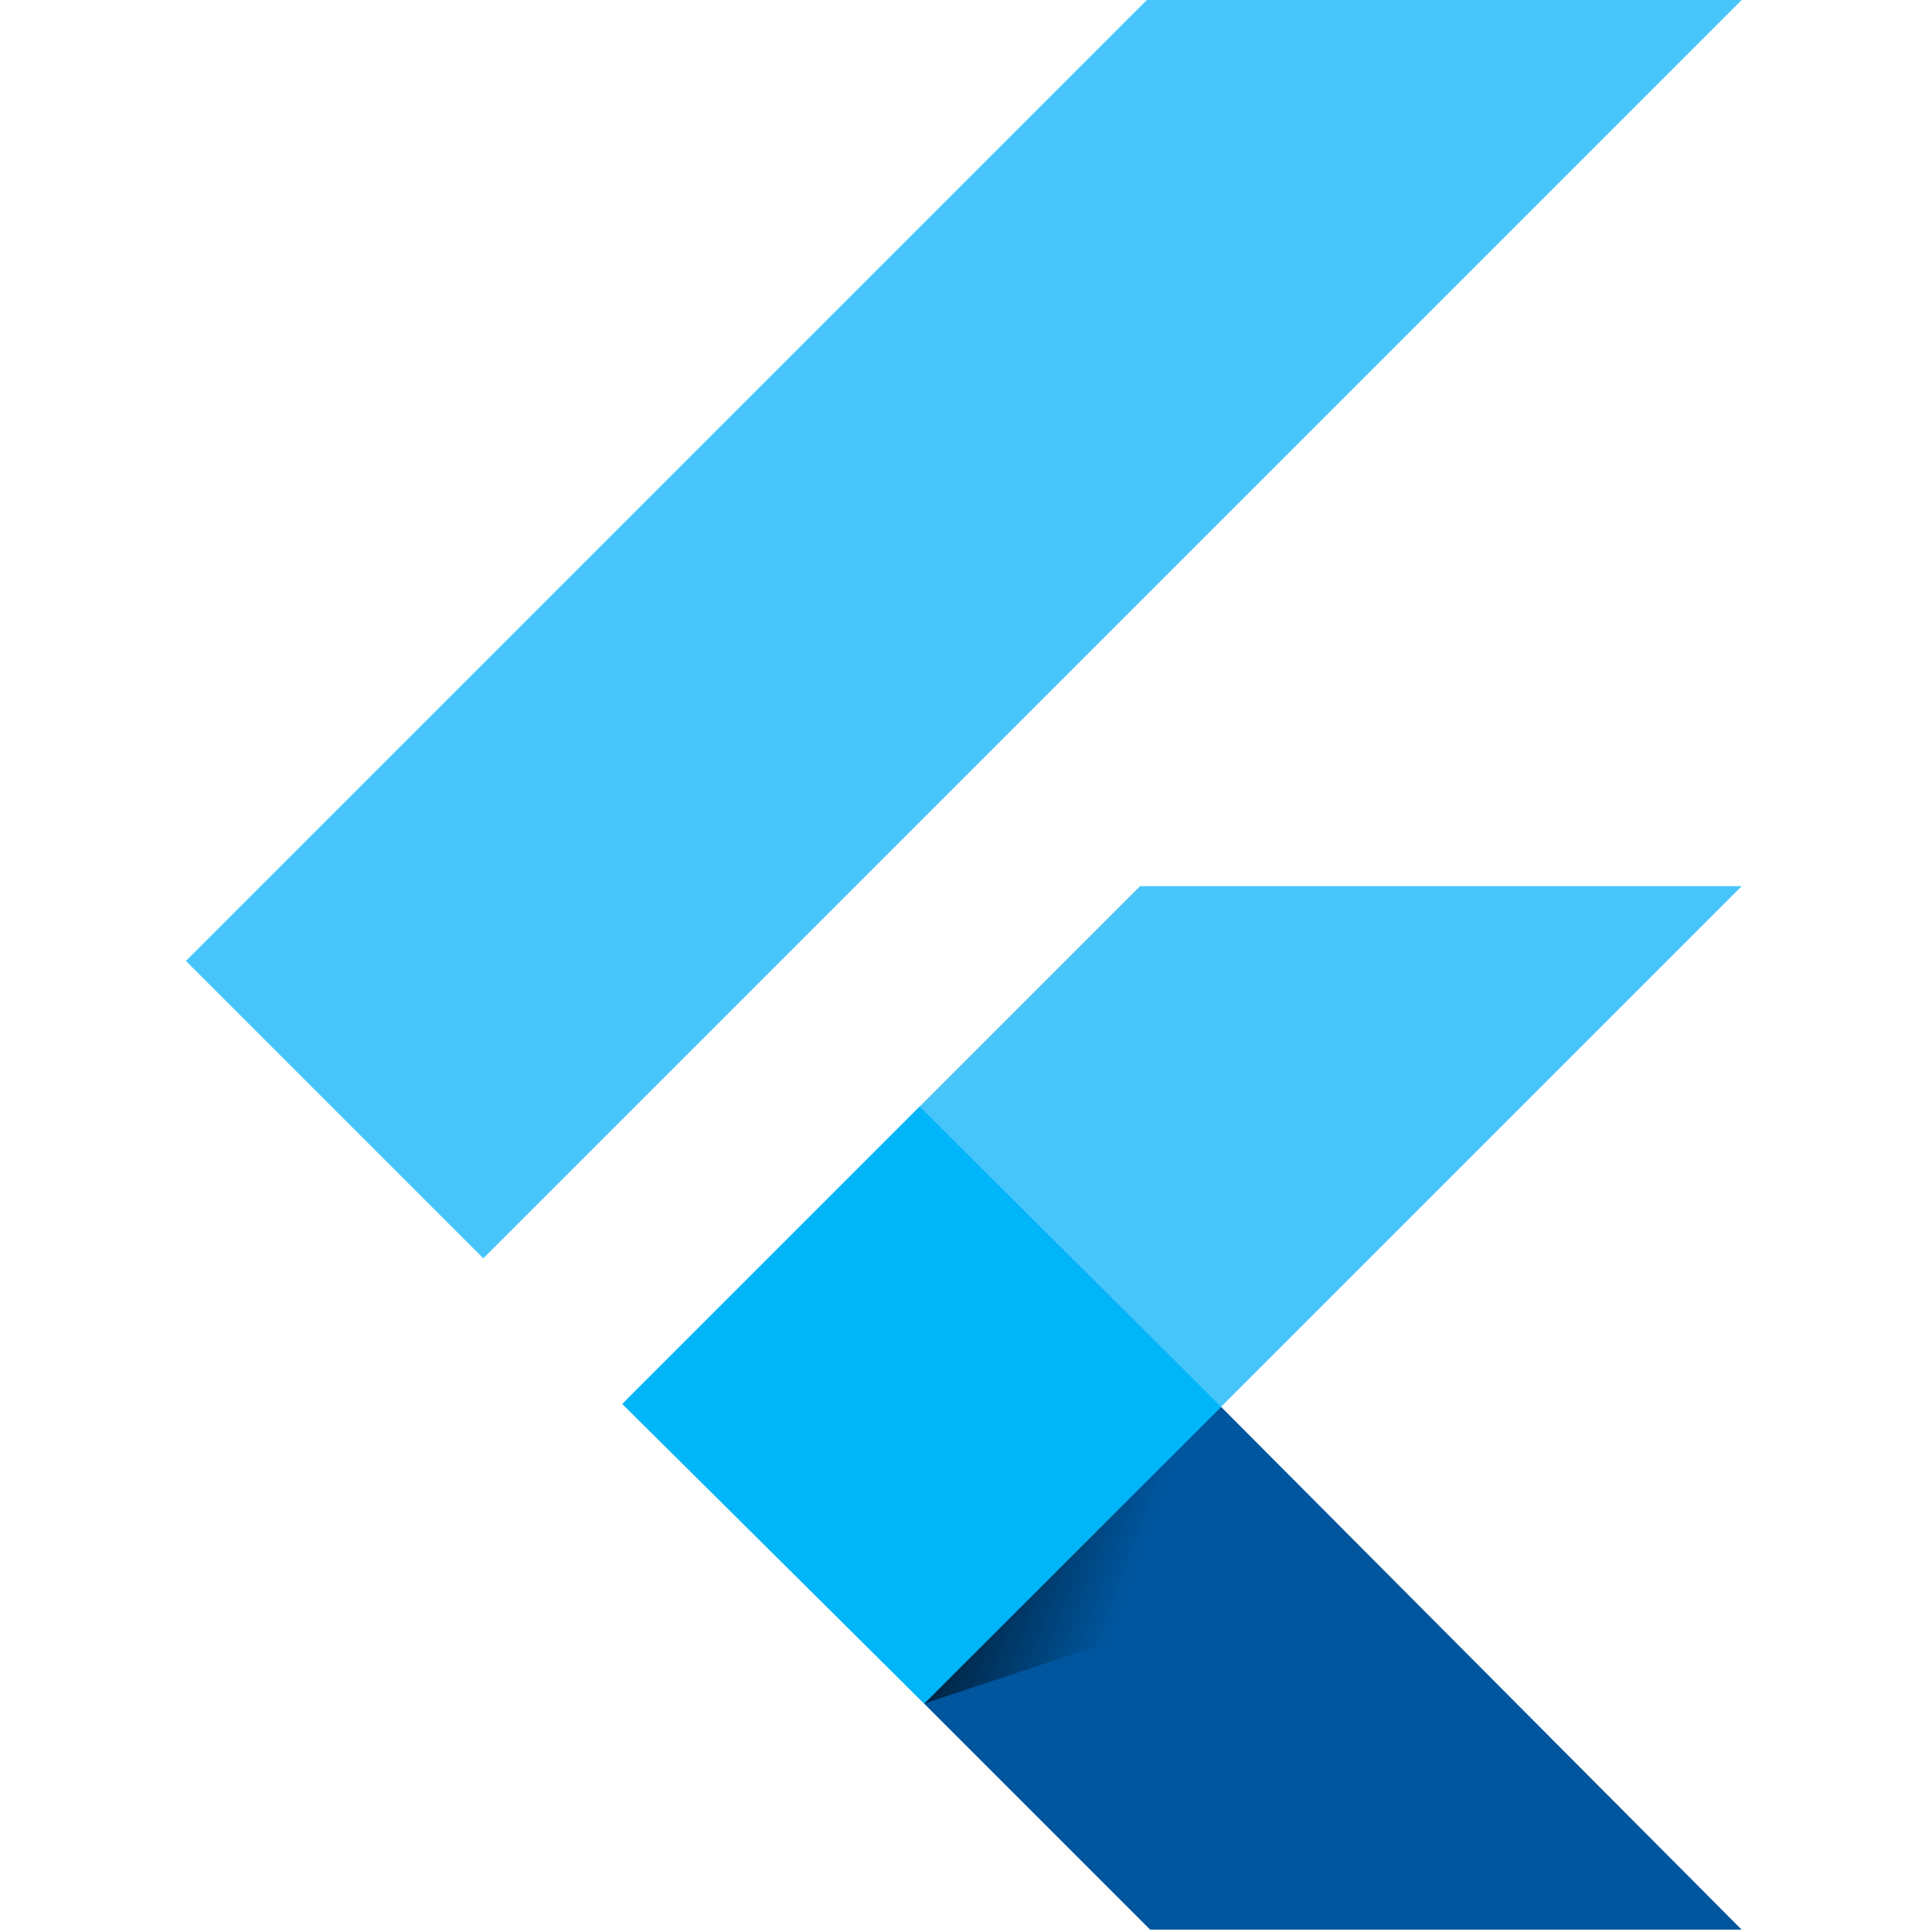
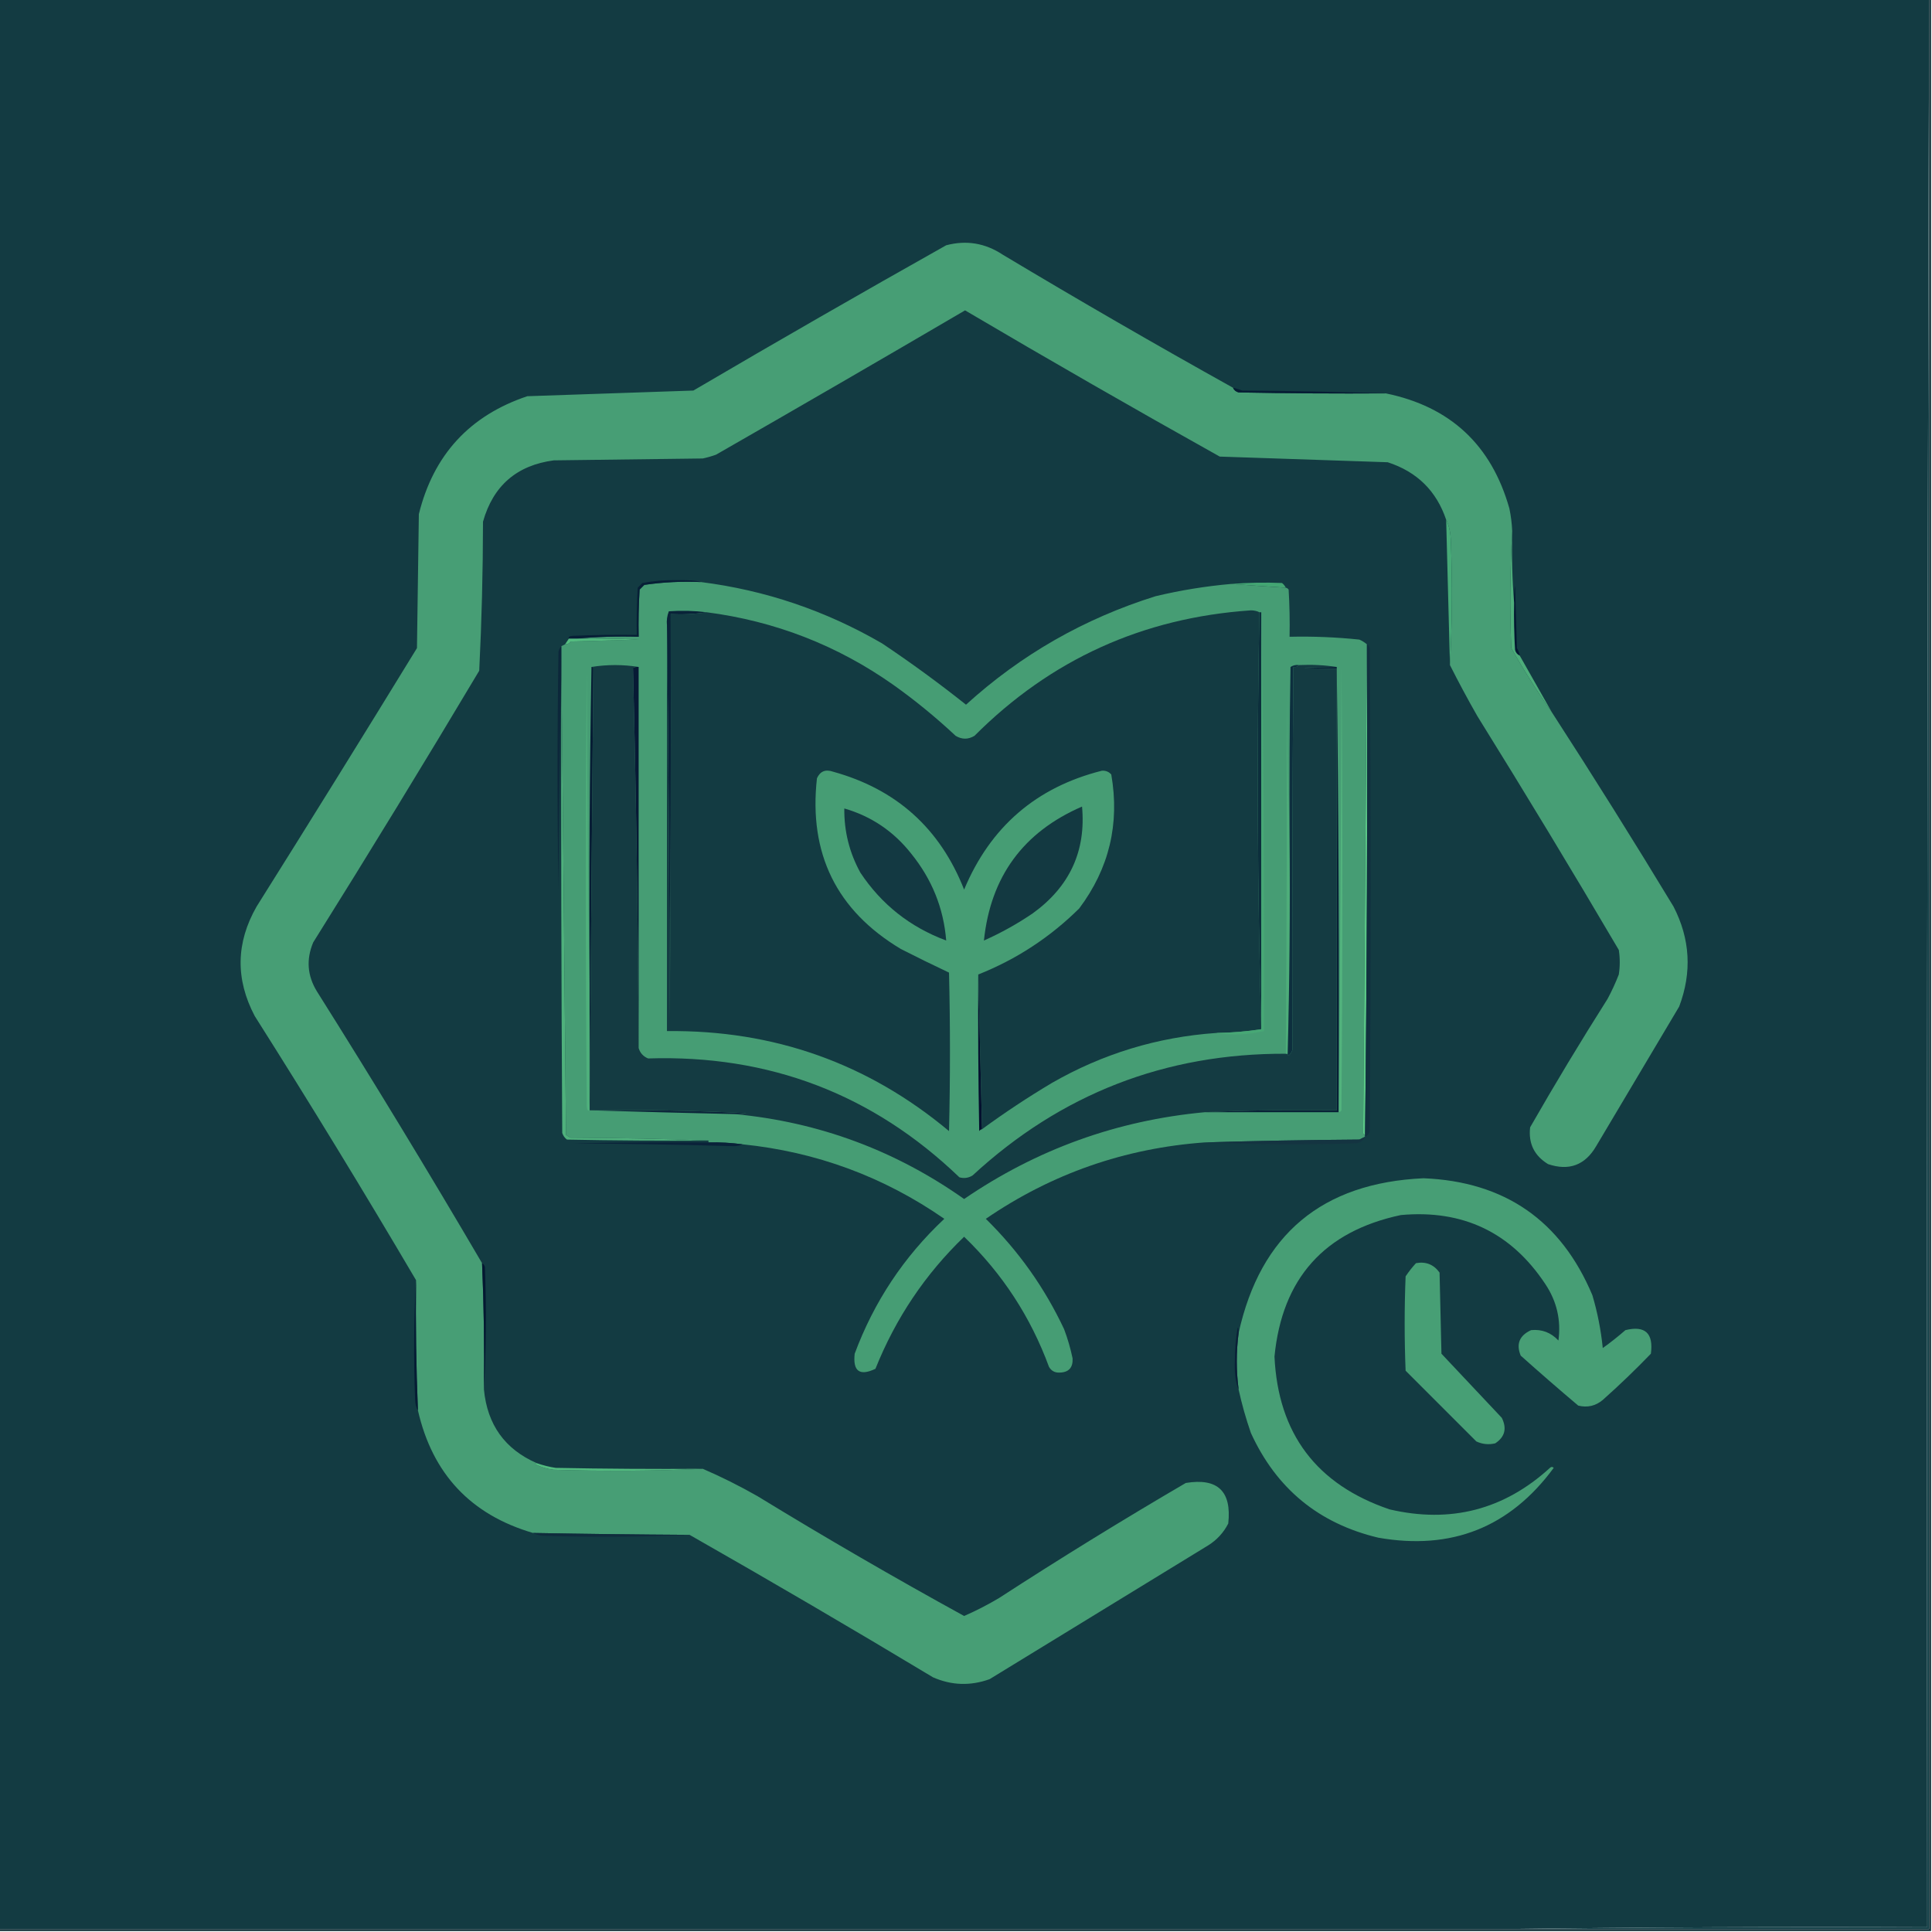
- <svg xmlns="http://www.w3.org/2000/svg" width="512px" height="512px" viewBox="-30.5 0 317 317" version="1.1" preserveAspectRatio="xMidYMid">
-   <defs>
-     <linearGradient x1="3.952%" y1="26.993%" x2="75.897%" y2="52.919%" id="linearGradient-1">
-       <stop stop-color="#000000" offset="0%">
- 
- </stop>
-       <stop stop-color="#000000" stop-opacity="0" offset="100%">
- 
- </stop>
-     </linearGradient>
-   </defs>
+ <svg xmlns="http://www.w3.org/2000/svg" version="1.1" width="1024px" height="1024px" style="shape-rendering:geometricPrecision; text-rendering:geometricPrecision; image-rendering:optimizeQuality; fill-rule:evenodd; clip-rule:evenodd">
  <g>
-     <polygon fill="#47C5FB" points="157.666 0.001 0.001 157.666 48.801 206.466 255.268 0.001">
- 
- </polygon>
-     <polygon fill="#47C5FB" points="156.567 145.397 72.149 229.815 121.133 279.531 169.843 230.821 255.268 145.397">
- 
- </polygon>
-     <polygon fill="#00569E" points="121.133 279.531 158.215 316.613 255.267 316.613 169.842 230.821">
- 
- </polygon>
-     <polygon fill="#00B5F8" points="71.6 230.364 120.401 181.563 169.842 230.821 121.133 279.531">
- 
- </polygon>
-     <polygon fill-opacity="0.8" fill="url(#linearGradient-1)" points="121.133 279.531 161.693 266.072 165.722 234.941">
- 
- </polygon>
+     <path style="opacity:1" fill="#133b42" d="M -0.5,-0.5 C 340.5,-0.5 681.5,-0.5 1022.5,-0.5C 1022.5,0.167 1022.5,0.833 1022.5,1.5C 1021.5,341.333 1021.17,681.333 1021.5,1021.5C 945.332,1021.17 869.332,1021.5 793.5,1022.5C 528.833,1022.5 264.167,1022.5 -0.5,1022.5C -0.5,681.5 -0.5,340.5 -0.5,-0.5 Z" />
+   </g>
+   <g>
+     <path style="opacity:1" fill="#479e75" d="M 653.5,205.5 C 654.058,206.79 655.058,207.623 656.5,208C 682.498,208.5 708.498,208.667 734.5,208.5C 768.667,215.498 790.5,235.831 800,269.5C 800.828,273.466 801.328,277.466 801.5,281.5C 800.337,301.996 800.171,322.663 801,343.5C 807.635,355.274 814.801,366.607 822.5,377.5C 844.476,411.433 865.976,445.766 887,480.5C 895.85,497.67 896.85,515.337 890,533.5C 875.333,558.167 860.667,582.833 846,607.5C 840.114,617.574 831.614,620.741 820.5,617C 813.184,612.534 810.017,606.034 811,597.5C 824.151,574.534 837.817,551.867 852,529.5C 854.274,525.286 856.274,520.953 858,516.5C 858.667,512.167 858.667,507.833 858,503.5C 833.516,461.867 808.516,420.533 783,379.5C 777.908,370.592 773.075,361.592 768.5,352.5C 769.663,331.004 769.829,309.337 769,287.5C 768.919,282.632 768.086,278.632 766.5,275.5C 761.35,260.184 751.016,250.017 735.5,245C 705.806,244.025 676.14,243.025 646.5,242C 601.174,216.672 556.174,190.839 511.5,164.5C 467.629,190.2 423.629,215.7 379.5,241C 377.212,241.822 374.878,242.489 372.5,243C 346.167,243.333 319.833,243.667 293.5,244C 273.88,246.62 261.38,257.453 256,276.5C 255.973,302.895 255.307,329.229 254,355.5C 225.169,403.834 195.835,451.834 166,499.5C 162.214,508.515 162.88,517.182 168,525.5C 197.946,573.064 227.112,621.064 255.5,669.5C 256.457,691.807 256.791,714.14 256.5,736.5C 258.293,755.144 267.627,768.144 284.5,775.5C 284.062,775.435 283.728,775.601 283.5,776C 286.648,777.605 289.981,778.605 293.5,779C 320.003,779.83 346.337,779.663 372.5,778.5C 382.381,782.774 392.048,787.607 401.5,793C 437.521,815.027 474.021,836.193 511,856.5C 517.342,853.745 523.509,850.579 529.5,847C 561.998,825.914 594.998,805.581 628.5,786C 645.392,783.224 652.892,790.391 651,807.5C 648.55,812.284 645.05,816.117 640.5,819C 601.833,842.667 563.167,866.333 524.5,890C 514.316,893.654 504.316,893.32 494.5,889C 451.801,863.317 408.801,838.151 365.5,813.5C 337.891,813.346 310.225,813.013 282.5,812.5C 249.501,802.832 229.168,781.165 221.5,747.5C 220.576,724.517 220.242,701.517 220.5,678.5C 192.775,631.389 164.275,584.722 135,538.5C 124.718,518.966 125.052,499.633 136,480.5C 164.584,435.001 192.917,389.334 221,343.5C 221.333,319.833 221.667,296.167 222,272.5C 229.766,241.071 248.933,220.238 279.5,210C 308.847,209.017 338.18,208.017 367.5,207C 411.909,180.934 456.575,155.267 501.5,130C 512.204,127.173 522.204,128.839 531.5,135C 571.813,159.154 612.48,182.654 653.5,205.5 Z" />
+   </g>
+   <g>
+     <path style="opacity:1" fill="#061d34" d="M 653.5,205.5 C 655.179,205.892 656.846,206.392 658.5,207C 684.003,207.168 709.337,207.668 734.5,208.5C 708.498,208.667 682.498,208.5 656.5,208C 655.058,207.623 654.058,206.79 653.5,205.5 Z" />
+   </g>
+   <g>
+     <path style="opacity:1" fill="#43a573" d="M 681.5,311.5 C 671.704,310.882 662.037,310.215 652.5,309.5C 661.495,308.792 670.495,308.625 679.5,309C 680.381,309.708 681.047,310.542 681.5,311.5 Z" />
+   </g>
+   <g>
+     <path style="opacity:1" fill="#469d74" d="M 371.5,308.5 C 405.584,312.806 437.584,323.64 467.5,341C 482.794,351.228 497.627,362.061 512,373.5C 541.139,347.005 574.639,327.838 612.5,316C 625.678,312.856 639.011,310.689 652.5,309.5C 662.037,310.215 671.704,310.882 681.5,311.5C 682.117,311.611 682.617,311.944 683,312.5C 683.5,320.827 683.666,329.16 683.5,337.5C 695.869,337.216 708.202,337.716 720.5,339C 721.984,339.662 723.317,340.496 724.5,341.5C 724.5,342.167 724.5,342.833 724.5,343.5C 723.831,429.039 723.164,514.706 722.5,600.5C 722.624,601.107 722.957,601.44 723.5,601.5C 723.5,601.833 723.5,602.167 723.5,602.5C 722.527,602.987 721.527,603.487 720.5,604C 693.137,604.192 665.804,604.692 638.5,605.5C 596.121,608.57 557.454,622.07 522.5,646C 539.829,663 553.663,682.5 564,704.5C 565.909,709.559 567.409,714.726 568.5,720C 568.741,724.926 566.407,727.426 561.5,727.5C 559.088,727.594 557.255,726.594 556,724.5C 546.263,698.014 531.263,675.014 511,655.5C 490.392,675.343 474.725,698.676 464,725.5C 455.634,729.476 451.967,726.81 453,717.5C 463.248,689.926 479.081,666.092 500.5,646C 468.323,623.66 432.657,610.493 393.5,606.5C 387.536,605.693 381.536,605.36 375.5,605.5C 375.5,605.167 375.5,604.833 375.5,604.5C 353.858,603.645 329.525,603.145 302.5,603C 301.584,602.626 300.75,602.126 300,601.5C 299.214,517.001 298.381,432.668 297.5,348.5C 297.5,346.5 297.5,344.5 297.5,342.5C 298.167,342.167 298.833,341.833 299.5,341.5C 300.756,341.539 301.756,341.039 302.5,340C 314.5,339.667 326.5,339.333 338.5,339C 327.505,338.5 316.505,338.333 305.5,338.5C 316.321,337.505 327.321,337.172 338.5,337.5C 338.334,329.16 338.5,320.827 339,312.5C 339.833,311.667 340.667,310.833 341.5,310C 351.395,308.551 361.395,308.051 371.5,308.5 Z" />
+   </g>
+   <g>
+     <path style="opacity:1" fill="#47aa77" d="M 768.5,352.5 C 767.806,326.882 767.139,301.216 766.5,275.5C 768.086,278.632 768.919,282.632 769,287.5C 769.829,309.337 769.663,331.004 768.5,352.5 Z" />
+   </g>
+   <g>
+     <path style="opacity:1" fill="#133b42" d="M 667.5,324.5 C 666.092,398.329 666.425,471.996 668.5,545.5C 660.693,546.717 652.693,547.384 644.5,547.5C 613.473,549.673 584.473,558.507 557.5,574C 544.742,581.604 532.409,589.77 520.5,598.5C 519.842,571.069 519.175,543.736 518.5,516.5C 538.679,508.489 556.513,496.822 572,481.5C 587.876,460.327 593.543,436.66 589,410.5C 587.701,409.02 586.034,408.354 584,408.5C 549.237,417.253 524.903,438.253 511,471.5C 498.254,439.088 475.087,418.254 441.5,409C 437.525,407.621 434.691,408.787 433,412.5C 428.55,452.431 443.384,482.598 477.5,503C 485.954,507.311 494.454,511.477 503,515.5C 503.667,543.5 503.667,571.5 503,599.5C 459.941,563.531 410.108,545.864 353.5,546.5C 353.5,474.833 353.5,403.167 353.5,331.5C 354.333,400.665 354.833,469.999 355,539.5C 355.5,468.167 355.667,396.834 355.5,325.5C 362.022,325.823 368.355,325.49 374.5,324.5C 410.75,329.191 443.75,342.024 473.5,363C 485.081,371.244 496.081,380.244 506.5,390C 509.833,392 513.167,392 516.5,390C 556.879,349.566 605.712,327.4 663,323.5C 664.707,323.508 666.207,323.842 667.5,324.5 Z" />
+   </g>
+   <g>
+     <path style="opacity:1" fill="#041831" d="M 805.5,347.5 C 804.21,346.942 803.377,345.942 803,344.5C 802.5,336.173 802.334,327.84 802.5,319.5C 802.335,316.482 802.502,313.482 803,310.5C 803.333,321.5 803.667,332.5 804,343.5C 804.791,344.745 805.291,346.078 805.5,347.5 Z" />
+   </g>
+   <g>
+     <path style="opacity:1" fill="#071f36" d="M 371.5,308.5 C 361.395,308.051 351.395,308.551 341.5,310C 340.667,310.833 339.833,311.667 339,312.5C 338.5,320.827 338.334,329.16 338.5,337.5C 327.321,337.172 316.321,337.505 305.5,338.5C 304.167,338.5 302.833,338.5 301.5,338.5C 300.991,337.659 301.657,337.159 303.5,337C 314.828,336.5 326.162,336.333 337.5,336.5C 337.334,328.16 337.5,319.827 338,311.5C 338.833,310.667 339.667,309.833 340.5,309C 346.395,307.876 352.395,307.376 358.5,307.5C 364.898,307.375 369.231,307.708 371.5,308.5 Z" />
+   </g>
+   <g>
+     <path style="opacity:1" fill="#54bd80" d="M 301.5,338.5 C 302.833,338.5 304.167,338.5 305.5,338.5C 316.505,338.333 327.505,338.5 338.5,339C 326.5,339.333 314.5,339.667 302.5,340C 301.756,341.039 300.756,341.539 299.5,341.5C 300.167,340.5 300.833,339.5 301.5,338.5 Z" />
+   </g>
+   <g>
+     <path style="opacity:1" fill="#143b42" d="M 313.5,353.5 C 321.833,352.167 330.167,352.167 338.5,353.5C 337.448,353.351 336.448,353.517 335.5,354C 337.163,421.121 338.163,488.288 338.5,555.5C 339.277,558.112 340.944,559.945 343.5,561C 407.638,558.934 462.638,579.934 508.5,624C 510.971,624.706 513.305,624.373 515.5,623C 562.373,579.764 617.706,558.264 681.5,558.5C 681.833,558.5 682.167,558.5 682.5,558.5C 682.435,558.938 682.601,559.272 683,559.5C 683.915,558.672 684.581,557.672 685,556.5C 684.826,488.826 684.992,421.159 685.5,353.5C 686.791,353.737 687.791,353.404 688.5,352.5C 695.354,352.176 702.021,352.509 708.5,353.5C 685.833,353.833 685.833,354.167 708.5,354.5C 708.5,432.5 708.5,510.5 708.5,588.5C 683.133,588.165 659.8,588.498 638.5,589.5C 592.029,593.824 549.529,609.157 511,635.5C 474.463,609.711 433.963,594.711 389.5,590.5C 391.527,590.662 393.527,590.495 395.5,590C 368.189,588.615 340.856,588.115 313.5,588.5C 313.167,588.5 312.833,588.5 312.5,588.5C 312.5,587.833 312.5,587.167 312.5,586.5C 313.168,509.098 313.835,431.598 314.5,354C 314.272,353.601 313.938,353.435 313.5,353.5 Z" />
+   </g>
+   <g>
+     <path style="opacity:1" fill="#4dad7a" d="M 801.5,281.5 C 801.171,294.344 801.505,307.011 802.5,319.5C 802.334,327.84 802.5,336.173 803,344.5C 803.377,345.942 804.21,346.942 805.5,347.5C 811.167,357.5 816.833,367.5 822.5,377.5C 814.801,366.607 807.635,355.274 801,343.5C 800.171,322.663 800.337,301.996 801.5,281.5 Z" />
+   </g>
+   <g>
+     <path style="opacity:1" fill="#5bc787" d="M 724.5,343.5 C 724.83,429.571 724.497,515.571 723.5,601.5C 722.957,601.44 722.624,601.107 722.5,600.5C 723.164,514.706 723.831,429.039 724.5,343.5 Z" />
+   </g>
+   <g>
+     <path style="opacity:1" fill="#0c2e3c" d="M 667.5,324.5 C 667.833,324.5 668.167,324.5 668.5,324.5C 668.5,398.167 668.5,471.833 668.5,545.5C 666.425,471.996 666.092,398.329 667.5,324.5 Z" />
+   </g>
+   <g>
+     <path style="opacity:1" fill="#133941" d="M 573.5,427.5 C 575.663,451.024 566.997,469.858 547.5,484C 539.286,489.608 530.619,494.441 521.5,498.5C 525.026,464.651 542.359,440.985 573.5,427.5 Z" />
+   </g>
+   <g>
+     <path style="opacity:1" fill="#133942" d="M 447.5,428.5 C 461.832,432.642 473.665,440.642 483,452.5C 493.982,466.099 500.149,481.432 501.5,498.5C 482.368,491.37 467.201,479.37 456,462.5C 450.191,451.906 447.357,440.573 447.5,428.5 Z" />
+   </g>
+   <g>
+     <path style="opacity:1" fill="#071a35" d="M 338.5,353.5 C 338.5,420.833 338.5,488.167 338.5,555.5C 338.163,488.288 337.163,421.121 335.5,354C 336.448,353.517 337.448,353.351 338.5,353.5 Z" />
+   </g>
+   <g>
+     <path style="opacity:1" fill="#092338" d="M 374.5,324.5 C 368.355,325.49 362.022,325.823 355.5,325.5C 355.667,396.834 355.5,468.167 355,539.5C 354.833,469.999 354.333,400.665 353.5,331.5C 353.232,328.881 353.565,326.381 354.5,324C 361.18,323.526 367.846,323.693 374.5,324.5 Z" />
+   </g>
+   <g>
+     <path style="opacity:1" fill="#0c273a" d="M 297.5,342.5 C 297.5,344.5 297.5,346.5 297.5,348.5C 297.5,352.167 297.5,355.833 297.5,359.5C 296.667,396.664 296.167,433.998 296,471.5C 295.333,429.5 295.333,387.5 296,345.5C 296.232,344.263 296.732,343.263 297.5,342.5 Z" />
+   </g>
+   <g>
+     <path style="opacity:1" fill="#4ead7a" d="M 683.5,443.5 C 683.827,481.906 683.494,520.239 682.5,558.5C 682.167,558.5 681.833,558.5 681.5,558.5C 681.954,494.873 682.12,431.207 682,367.5C 682.168,393.003 682.668,418.337 683.5,443.5 Z" />
+   </g>
+   <g>
+     <path style="opacity:1" fill="#0d2f3e" d="M 688.5,352.5 C 687.791,353.404 686.791,353.737 685.5,353.5C 684.992,421.159 684.826,488.826 685,556.5C 684.581,557.672 683.915,558.672 683,559.5C 682.601,559.272 682.435,558.938 682.5,558.5C 683.494,520.239 683.827,481.906 683.5,443.5C 683.333,413.498 683.5,383.498 684,353.5C 685.356,352.62 686.856,352.286 688.5,352.5 Z" />
+   </g>
+   <g>
+     <path style="opacity:1" fill="#52b37d" d="M 709.5,589.5 C 709.5,588.833 709.5,588.167 709.5,587.5C 710.333,509.668 710.833,431.668 711,353.5C 711.667,431.833 711.667,510.167 711,588.5C 710.617,589.056 710.117,589.389 709.5,589.5 Z" />
+   </g>
+   <g>
+     <path style="opacity:1" fill="#11313f" d="M 724.5,341.5 C 725.222,341.918 725.722,342.584 726,343.5C 726.667,428.833 726.667,514.167 726,599.5C 725.623,600.942 724.79,601.942 723.5,602.5C 723.5,602.167 723.5,601.833 723.5,601.5C 724.497,515.571 724.83,429.571 724.5,343.5C 724.5,342.833 724.5,342.167 724.5,341.5 Z" />
+   </g>
+   <g>
+     <path style="opacity:1" fill="#47a775" d="M 644.5,547.5 C 652.693,547.384 660.693,546.717 668.5,545.5C 668.5,471.833 668.5,398.167 668.5,324.5C 669.792,397.763 670.292,471.763 670,546.5C 661.45,548.505 652.95,548.839 644.5,547.5 Z" />
+   </g>
+   <g>
+     <path style="opacity:1" fill="#4fb07c" d="M 312.5,521.5 C 312.5,543.167 312.5,564.833 312.5,586.5C 312.5,587.167 312.5,587.833 312.5,588.5C 311.659,589.009 311.159,588.343 311,586.5C 310.333,509.167 310.333,431.833 311,354.5C 311.167,410.335 311.667,466.001 312.5,521.5 Z" />
+   </g>
+   <g>
+     <path style="opacity:1" fill="#061d34" d="M 313.5,353.5 C 313.938,353.435 314.272,353.601 314.5,354C 313.835,431.598 313.168,509.098 312.5,586.5C 312.5,564.833 312.5,543.167 312.5,521.5C 312.168,465.331 312.501,409.331 313.5,353.5 Z" />
+   </g>
+   <g>
+     <path style="opacity:1" fill="#4fb17c" d="M 297.5,348.5 C 298.381,432.668 299.214,517.001 300,601.5C 300.75,602.126 301.584,602.626 302.5,603C 329.525,603.145 353.858,603.645 375.5,604.5C 350.498,604.667 325.498,604.5 300.5,604C 299.299,603.097 298.465,601.931 298,600.5C 297.5,520.167 297.333,439.834 297.5,359.5C 297.5,355.833 297.5,352.167 297.5,348.5 Z" />
+   </g>
+   <g>
+     <path style="opacity:1" fill="#0c273a" d="M 313.5,588.5 C 340.856,588.115 368.189,588.615 395.5,590C 393.527,590.495 391.527,590.662 389.5,590.5C 364.007,589.934 338.673,589.267 313.5,588.5 Z" />
+   </g>
+   <g>
+     <path style="opacity:1" fill="#082136" d="M 708.5,353.5 C 709.499,431.332 709.833,509.332 709.5,587.5C 709.5,588.167 709.5,588.833 709.5,589.5C 685.833,589.5 662.167,589.5 638.5,589.5C 659.8,588.498 683.133,588.165 708.5,588.5C 708.5,510.5 708.5,432.5 708.5,354.5C 685.833,354.167 685.833,353.833 708.5,353.5 Z" />
+   </g>
+   <g>
+     <path style="opacity:1" fill="#04102e" d="M 518.5,516.5 C 519.175,543.736 519.842,571.069 520.5,598.5C 519.883,598.611 519.383,598.944 519,599.5C 518.5,571.835 518.333,544.169 518.5,516.5 Z" />
+   </g>
+   <g>
+     <path style="opacity:1" fill="#0a2239" d="M 375.5,605.5 C 381.536,605.36 387.536,605.693 393.5,606.5C 392.207,607.158 390.707,607.492 389,607.5C 360.512,606.704 332.012,606.204 303.5,606C 327.498,605.5 351.498,605.333 375.5,605.5 Z" />
+   </g>
+   <g>
+     <path style="opacity:1" fill="#143441" d="M 723.5,602.5 C 722.64,604.614 720.973,605.78 718.5,606C 691.664,606.83 664.997,606.664 638.5,605.5C 665.804,604.692 693.137,604.192 720.5,604C 721.527,603.487 722.527,602.987 723.5,602.5 Z" />
+   </g>
+   <g>
+     <path style="opacity:1" fill="#479e75" d="M 656.5,736.5 C 655.201,726.503 655.201,716.503 656.5,706.5C 668.069,654.285 700.736,626.951 754.5,624.5C 797.534,626.256 827.368,646.923 844,686.5C 846.713,695.656 848.546,704.99 849.5,714.5C 853.644,711.524 857.644,708.357 861.5,705C 871.951,702.445 876.451,706.611 875,717.5C 866.788,726.012 858.288,734.179 849.5,742C 845.702,745.186 841.368,746.186 836.5,745C 826.159,736.265 815.992,727.432 806,718.5C 803.494,712.333 805.328,707.833 811.5,705C 817.191,704.424 822.025,706.257 826,710.5C 827.451,699.638 825.118,689.638 819,680.5C 800.871,653.187 775.371,641.021 742.5,644C 701.871,652.63 679.538,677.63 675.5,719C 677.423,759.838 697.756,786.838 736.5,800C 768.847,807.541 797.181,800.208 821.5,778C 822.167,777.333 822.833,777.333 823.5,778C 800.317,809.514 769.317,821.847 730.5,815C 699.004,807.509 676.504,789.009 663,759.5C 660.339,751.84 658.172,744.173 656.5,736.5 Z" />
+   </g>
+   <g>
+     <path style="opacity:1" fill="#479f75" d="M 750.5,669.5 C 755.74,668.538 759.907,670.205 763,674.5C 763.333,688.833 763.667,703.167 764,717.5C 774.667,728.833 785.333,740.167 796,751.5C 798.776,757.134 797.609,761.634 792.5,765C 789.036,765.817 785.702,765.483 782.5,764C 769.973,751.473 757.473,738.973 745,726.5C 744.333,709.833 744.333,693.167 745,676.5C 746.666,674.004 748.5,671.671 750.5,669.5 Z" />
+   </g>
+   <g>
+     <path style="opacity:1" fill="#041831" d="M 255.5,669.5 C 256.222,669.918 256.722,670.584 257,671.5C 257.829,693.337 257.663,715.004 256.5,736.5C 256.791,714.14 256.457,691.807 255.5,669.5 Z" />
+   </g>
+   <g>
+     <path style="opacity:1" fill="#0a2037" d="M 656.5,706.5 C 655.201,716.503 655.201,726.503 656.5,736.5C 654.883,732.821 654.216,727.655 654.5,721C 654.509,715.12 655.009,709.287 656,703.5C 656.483,704.448 656.649,705.448 656.5,706.5 Z" />
+   </g>
+   <g>
+     <path style="opacity:1" fill="#061d34" d="M 220.5,678.5 C 220.242,701.517 220.576,724.517 221.5,747.5C 220.603,746.319 220.103,744.319 220,741.5C 219.171,720.329 219.337,699.329 220.5,678.5 Z" />
+   </g>
+   <g>
+     <path style="opacity:1" fill="#53bc80" d="M 284.5,775.5 C 287.738,776.633 291.071,777.467 294.5,778C 320.498,778.5 346.498,778.667 372.5,778.5C 346.337,779.663 320.003,779.83 293.5,779C 289.981,778.605 286.648,777.605 283.5,776C 283.728,775.601 284.062,775.435 284.5,775.5 Z" />
+   </g>
+   <g>
+     <path style="opacity:1" fill="#102c3d" d="M 282.5,812.5 C 310.225,813.013 337.891,813.346 365.5,813.5C 339.67,814.663 313.67,814.83 287.5,814C 285.618,813.802 283.952,813.302 282.5,812.5 Z" />
+   </g>
+   <g>
+     <path style="opacity:1" fill="#17434a" d="M 1022.5,1.5 C 1022.5,341.833 1022.5,682.167 1022.5,1022.5C 946.167,1022.5 869.833,1022.5 793.5,1022.5C 869.332,1021.5 945.332,1021.17 1021.5,1021.5C 1021.17,681.333 1021.5,341.333 1022.5,1.5 Z" />
+   </g>
+   <g>
+     <path style="opacity:1" fill="#102f37" d="M 1022.5,-0.5 C 1022.83,-0.5 1023.17,-0.5 1023.5,-0.5C 1023.5,340.833 1023.5,682.167 1023.5,1023.5C 682.167,1023.5 340.833,1023.5 -0.5,1023.5C -0.5,1023.17 -0.5,1022.83 -0.5,1022.5C 264.167,1022.5 528.833,1022.5 793.5,1022.5C 869.833,1022.5 946.167,1022.5 1022.5,1022.5C 1022.5,682.167 1022.5,341.833 1022.5,1.5C 1022.5,0.833 1022.5,0.167 1022.5,-0.5 Z" />
  </g>
</svg>
